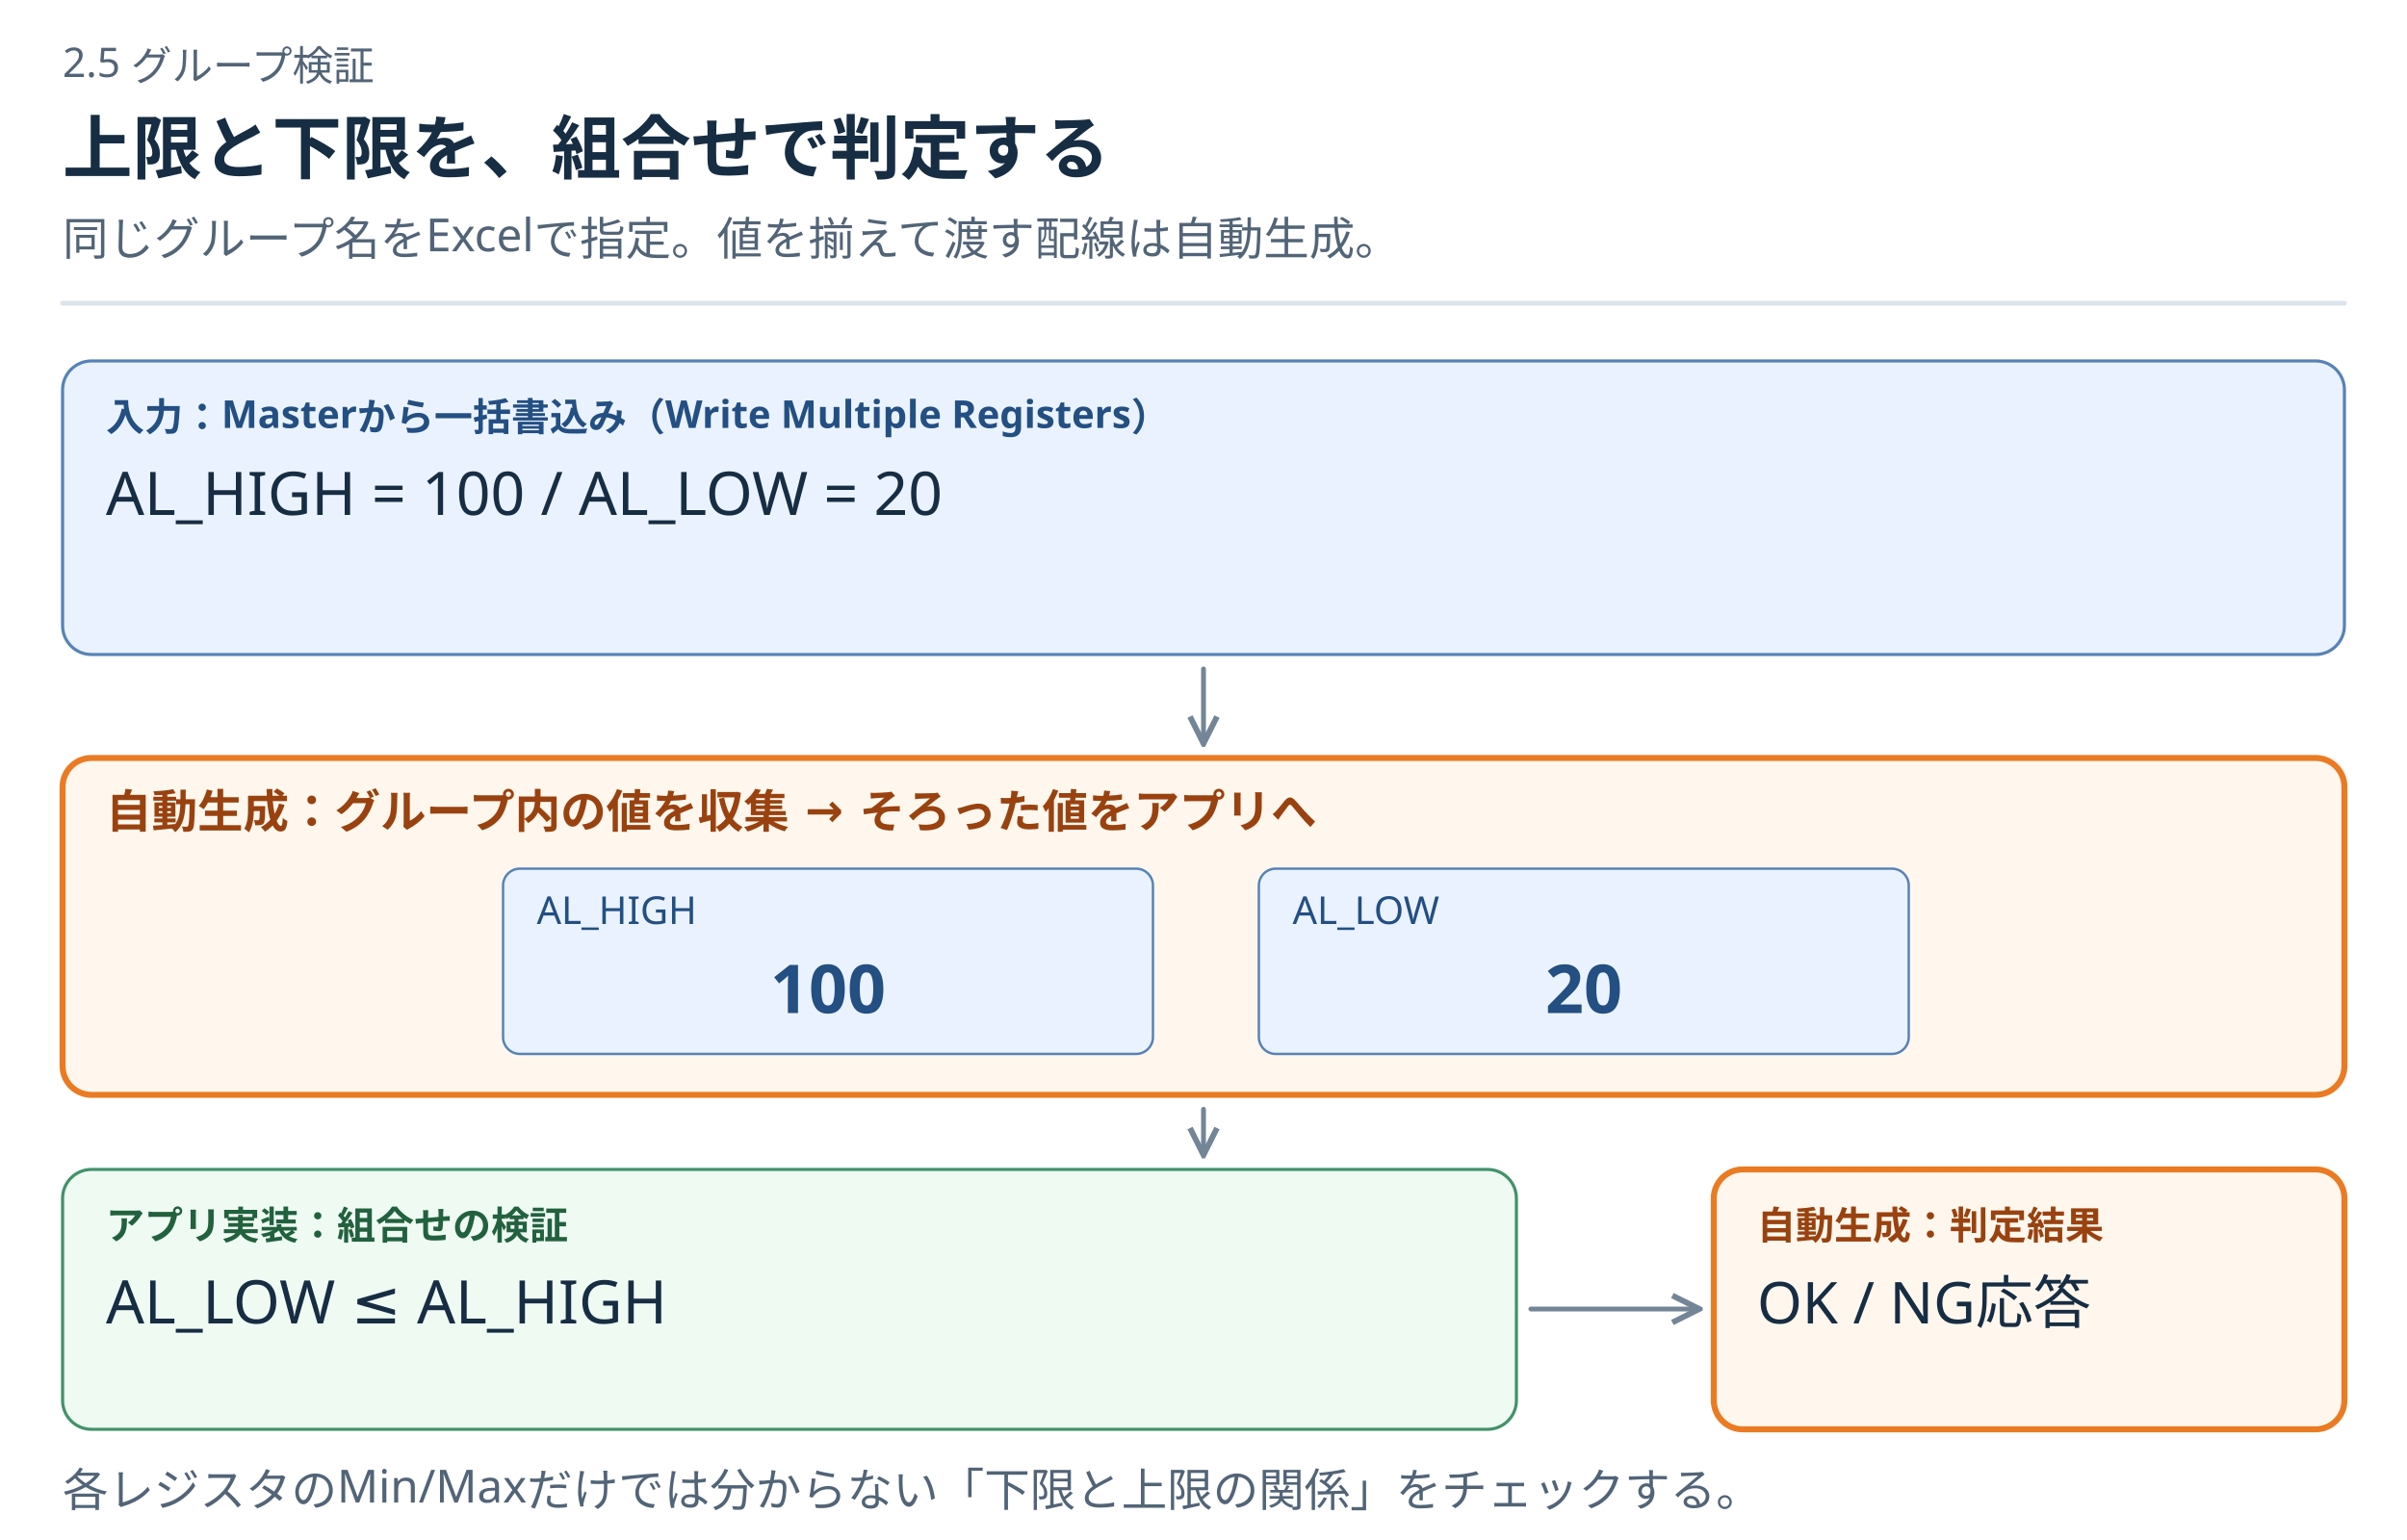
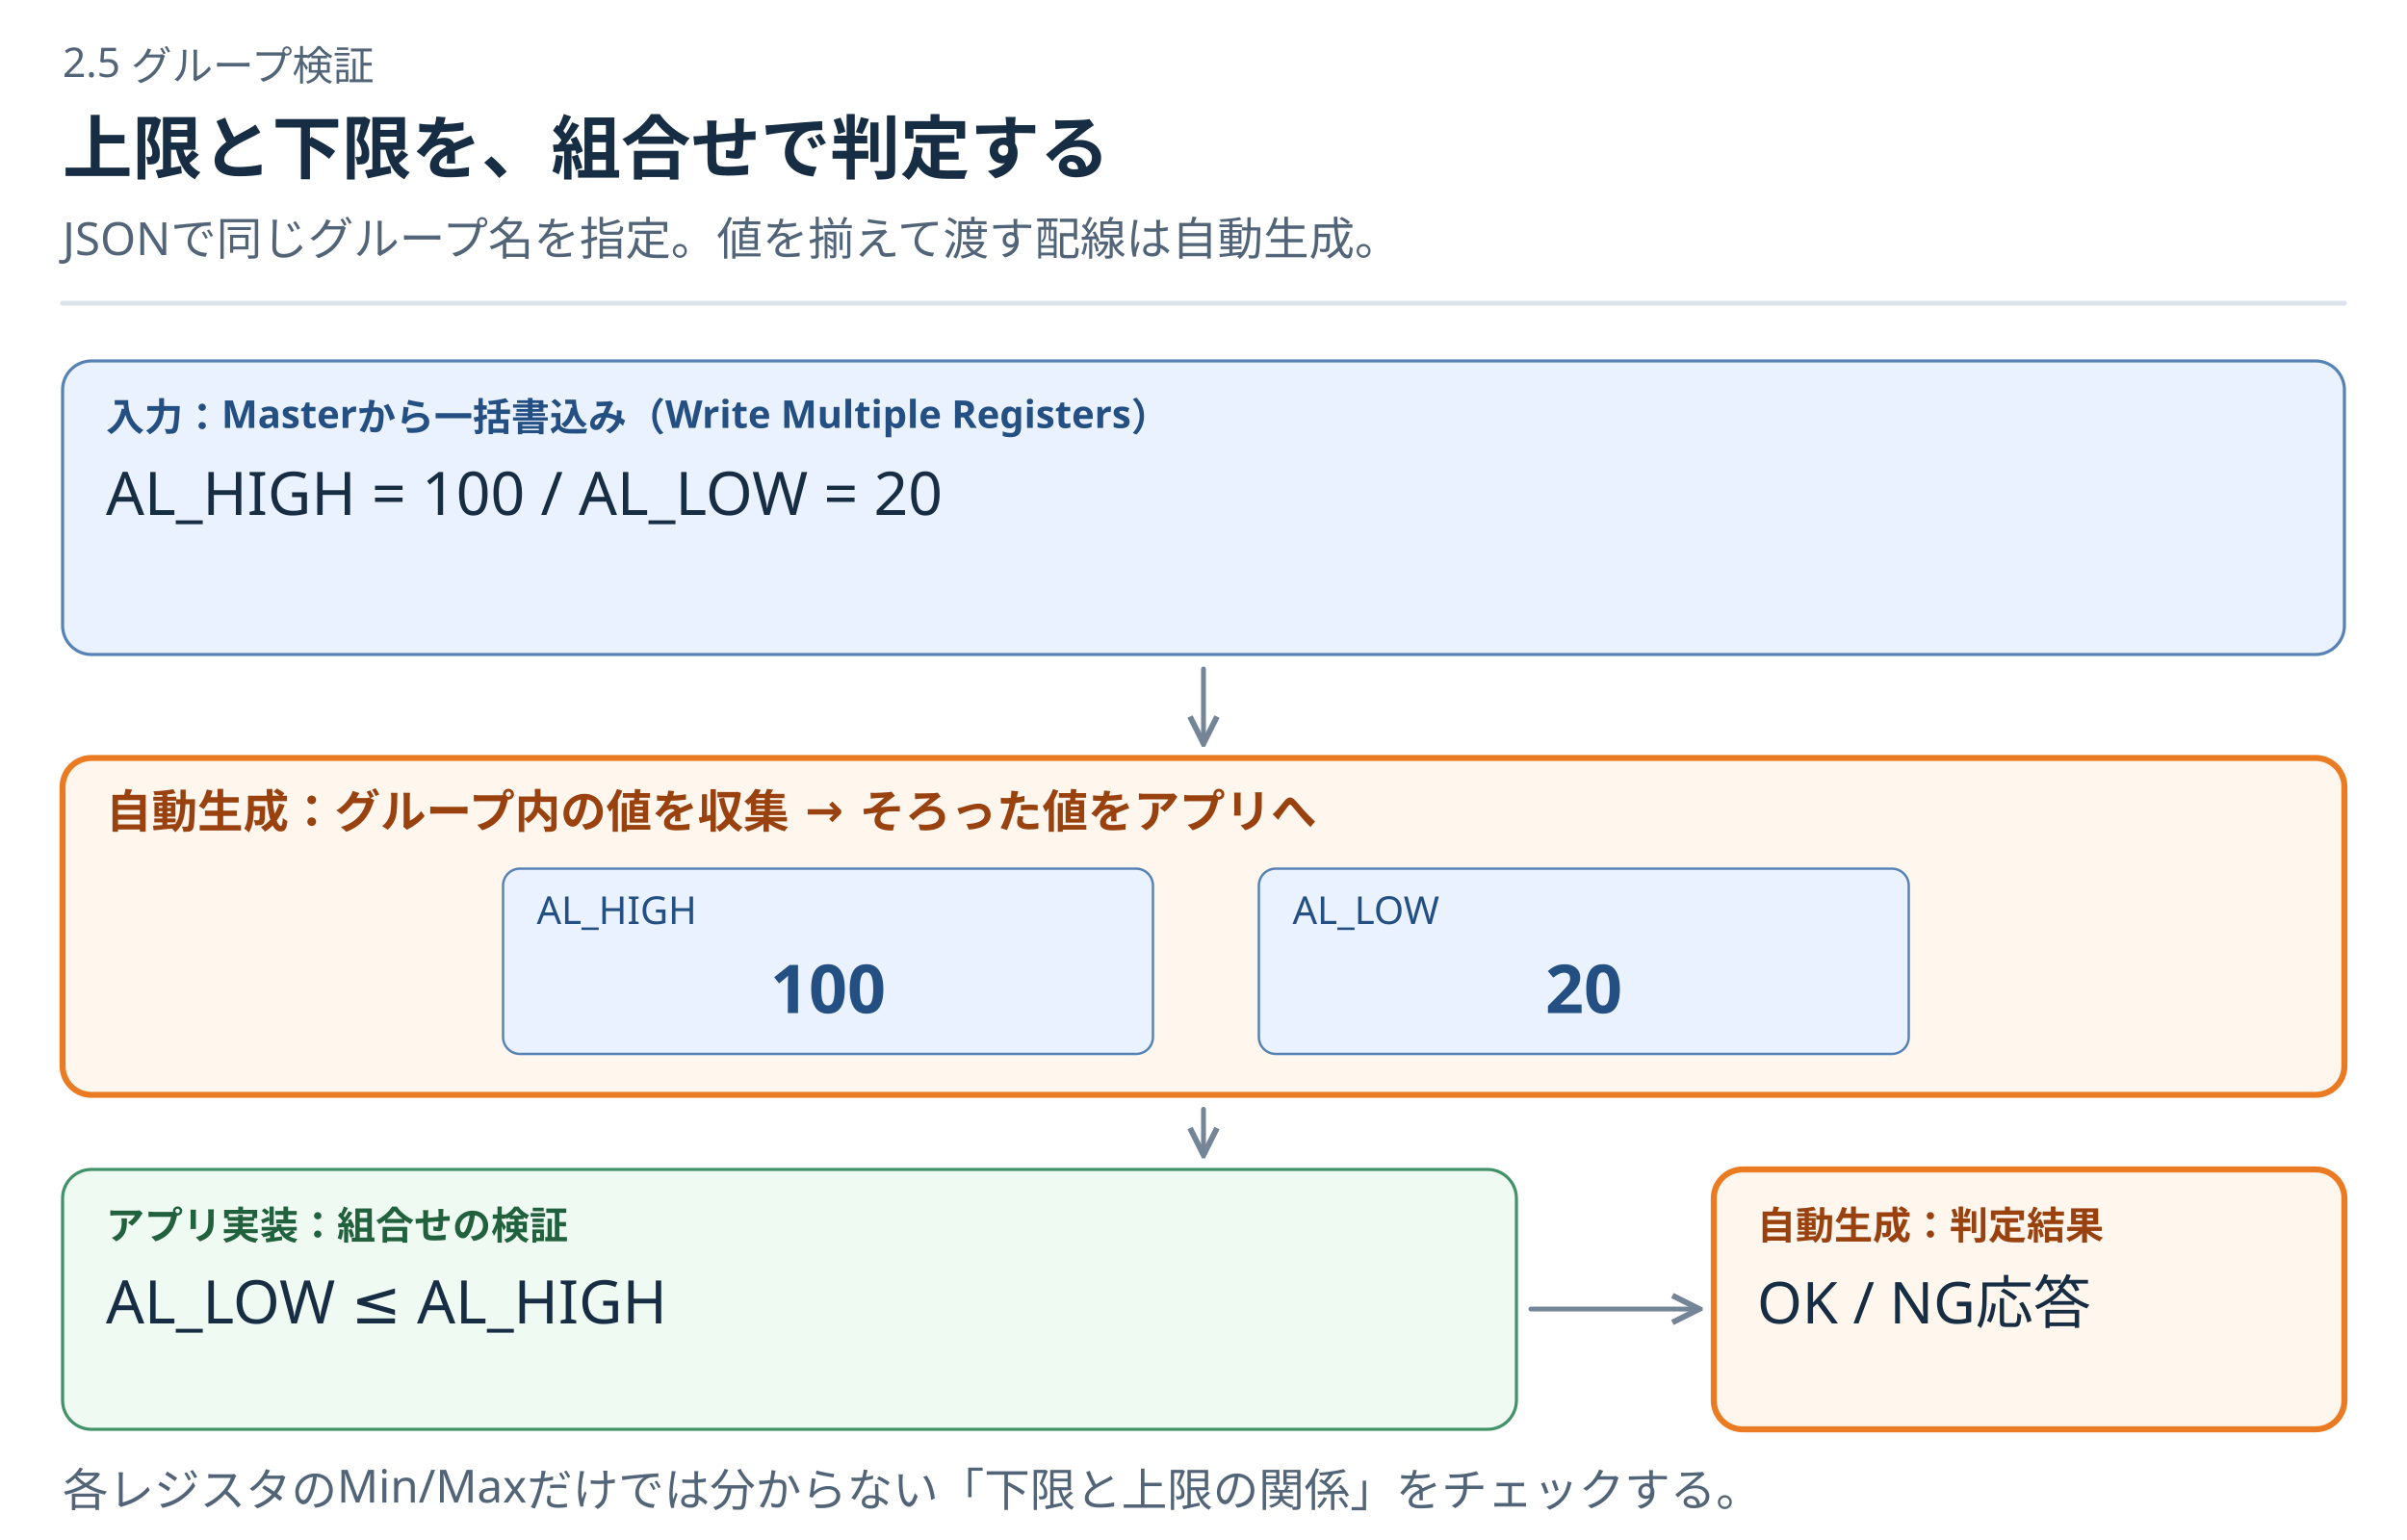
<svg xmlns="http://www.w3.org/2000/svg" width="1000" height="640" viewBox="0 0 1000 640" role="img" aria-labelledby="title desc">
  <defs>
    <marker id="arrow" viewBox="0 0 10 10" refX="9" refY="5" markerWidth="7" markerHeight="7" orient="auto-start-reverse">
      <path d="M1 1 L9 5 L1 9" fill="none" stroke="#738597" stroke-width="1.7" />
    </marker>
  </defs>
  <rect width="1000" height="100%" fill="#ffffff" />
  <g font-family="Yu Gothic UI, Meiryo, sans-serif" fill="#172d43">
    <text x="26" y="32" font-size="17" fill="#526477" font-weight="400" text-anchor="start">2.5 グループ検証</text>
    <text x="26" y="72" font-size="29" fill="#172d43" font-weight="700" text-anchor="start">上限と下限を、組合せで判定する</text>
-     <text x="26" y="106" font-size="19" fill="#526477" font-weight="400" text-anchor="start">同じグループ名をExcelで指定。値を揃えて渡す配線は自動生成。</text>
+     <text x="26" y="106" font-size="19" fill="#526477" font-weight="400" text-anchor="start">JSONで同じグループ名を指定。値を揃えて渡す配線は自動生成。</text>
    <path d="M26 126 H974" fill="none" stroke="#dbe3eb" stroke-width="2" stroke-linecap="round" stroke-linejoin="round" />
    <rect x="26" y="150" width="948" height="122" rx="12" fill="#eaf2ff" stroke="#5782b6" stroke-width="1.3" />
    <text x="44" y="179" font-size="16" fill="#234f82" font-weight="700" text-anchor="start">入力：Masterから一括書込み（Write Multiple Registers）</text>
    <text x="44" y="214" font-size="25" fill="#172d43" font-weight="400" text-anchor="start">AL_HIGH = 100   /   AL_LOW = 20</text>
    <path d="M500 278 L500 309" fill="none" stroke="#738597" stroke-width="2" stroke-linecap="round" stroke-linejoin="round" marker-end="url(#arrow)" />
    <rect x="26" y="315" width="948" height="140" rx="12" fill="#fff7ed" stroke="#ea7b23" stroke-width="2.5" />
    <text x="44" y="344" font-size="19" fill="#994210" font-weight="700" text-anchor="start">自動生成：グループ内の値を収集 → そろった値をアプリへ</text>
    <rect x="209" y="361" width="270" height="77" rx="7" fill="#eaf2ff" stroke="#5782b6" stroke-width="1" />
    <text x="223" y="384" font-size="16" fill="#234f82" font-weight="400" text-anchor="start">AL_HIGH</text>
    <text x="344.0" y="421" font-size="28" fill="#234f82" font-weight="700" text-anchor="middle">100</text>
    <rect x="523" y="361" width="270" height="77" rx="7" fill="#eaf2ff" stroke="#5782b6" stroke-width="1" />
    <text x="537" y="384" font-size="16" fill="#234f82" font-weight="400" text-anchor="start">AL_LOW</text>
    <text x="658.0" y="421" font-size="28" fill="#234f82" font-weight="700" text-anchor="middle">20</text>
    <path d="M500 461 L500 480" fill="none" stroke="#738597" stroke-width="2" stroke-linecap="round" stroke-linejoin="round" marker-end="url(#arrow)" />
    <rect x="26" y="486" width="604" height="108" rx="12" fill="#effaf3" stroke="#429269" stroke-width="1.3" />
    <text x="44" y="515" font-size="16" fill="#22613e" font-weight="700" text-anchor="start">アプリ実装：組合せの検証</text>
    <text x="44" y="550" font-size="25" fill="#172d43" font-weight="400" text-anchor="start">AL_LOW ≤ AL_HIGH</text>
    <rect x="712" y="486" width="262" height="108" rx="12" fill="#fff7ed" stroke="#ea7b23" stroke-width="2.5" />
    <text x="730" y="515" font-size="16" fill="#994210" font-weight="700" text-anchor="start">自動生成：判定結果</text>
    <text x="730" y="550" font-size="24" fill="#172d43" font-weight="400" text-anchor="start">OK / NG応答</text>
    <path d="M636 544 L706 544" fill="none" stroke="#738597" stroke-width="2" stroke-linecap="round" stroke-linejoin="round" marker-end="url(#arrow)" />
    <text x="26" y="626" font-size="19" fill="#526477" font-weight="400" text-anchor="start">各レジスタのMin/Maxだけでは分からない「下限と上限の関係」をチェックする。</text>
  </g>
</svg>
